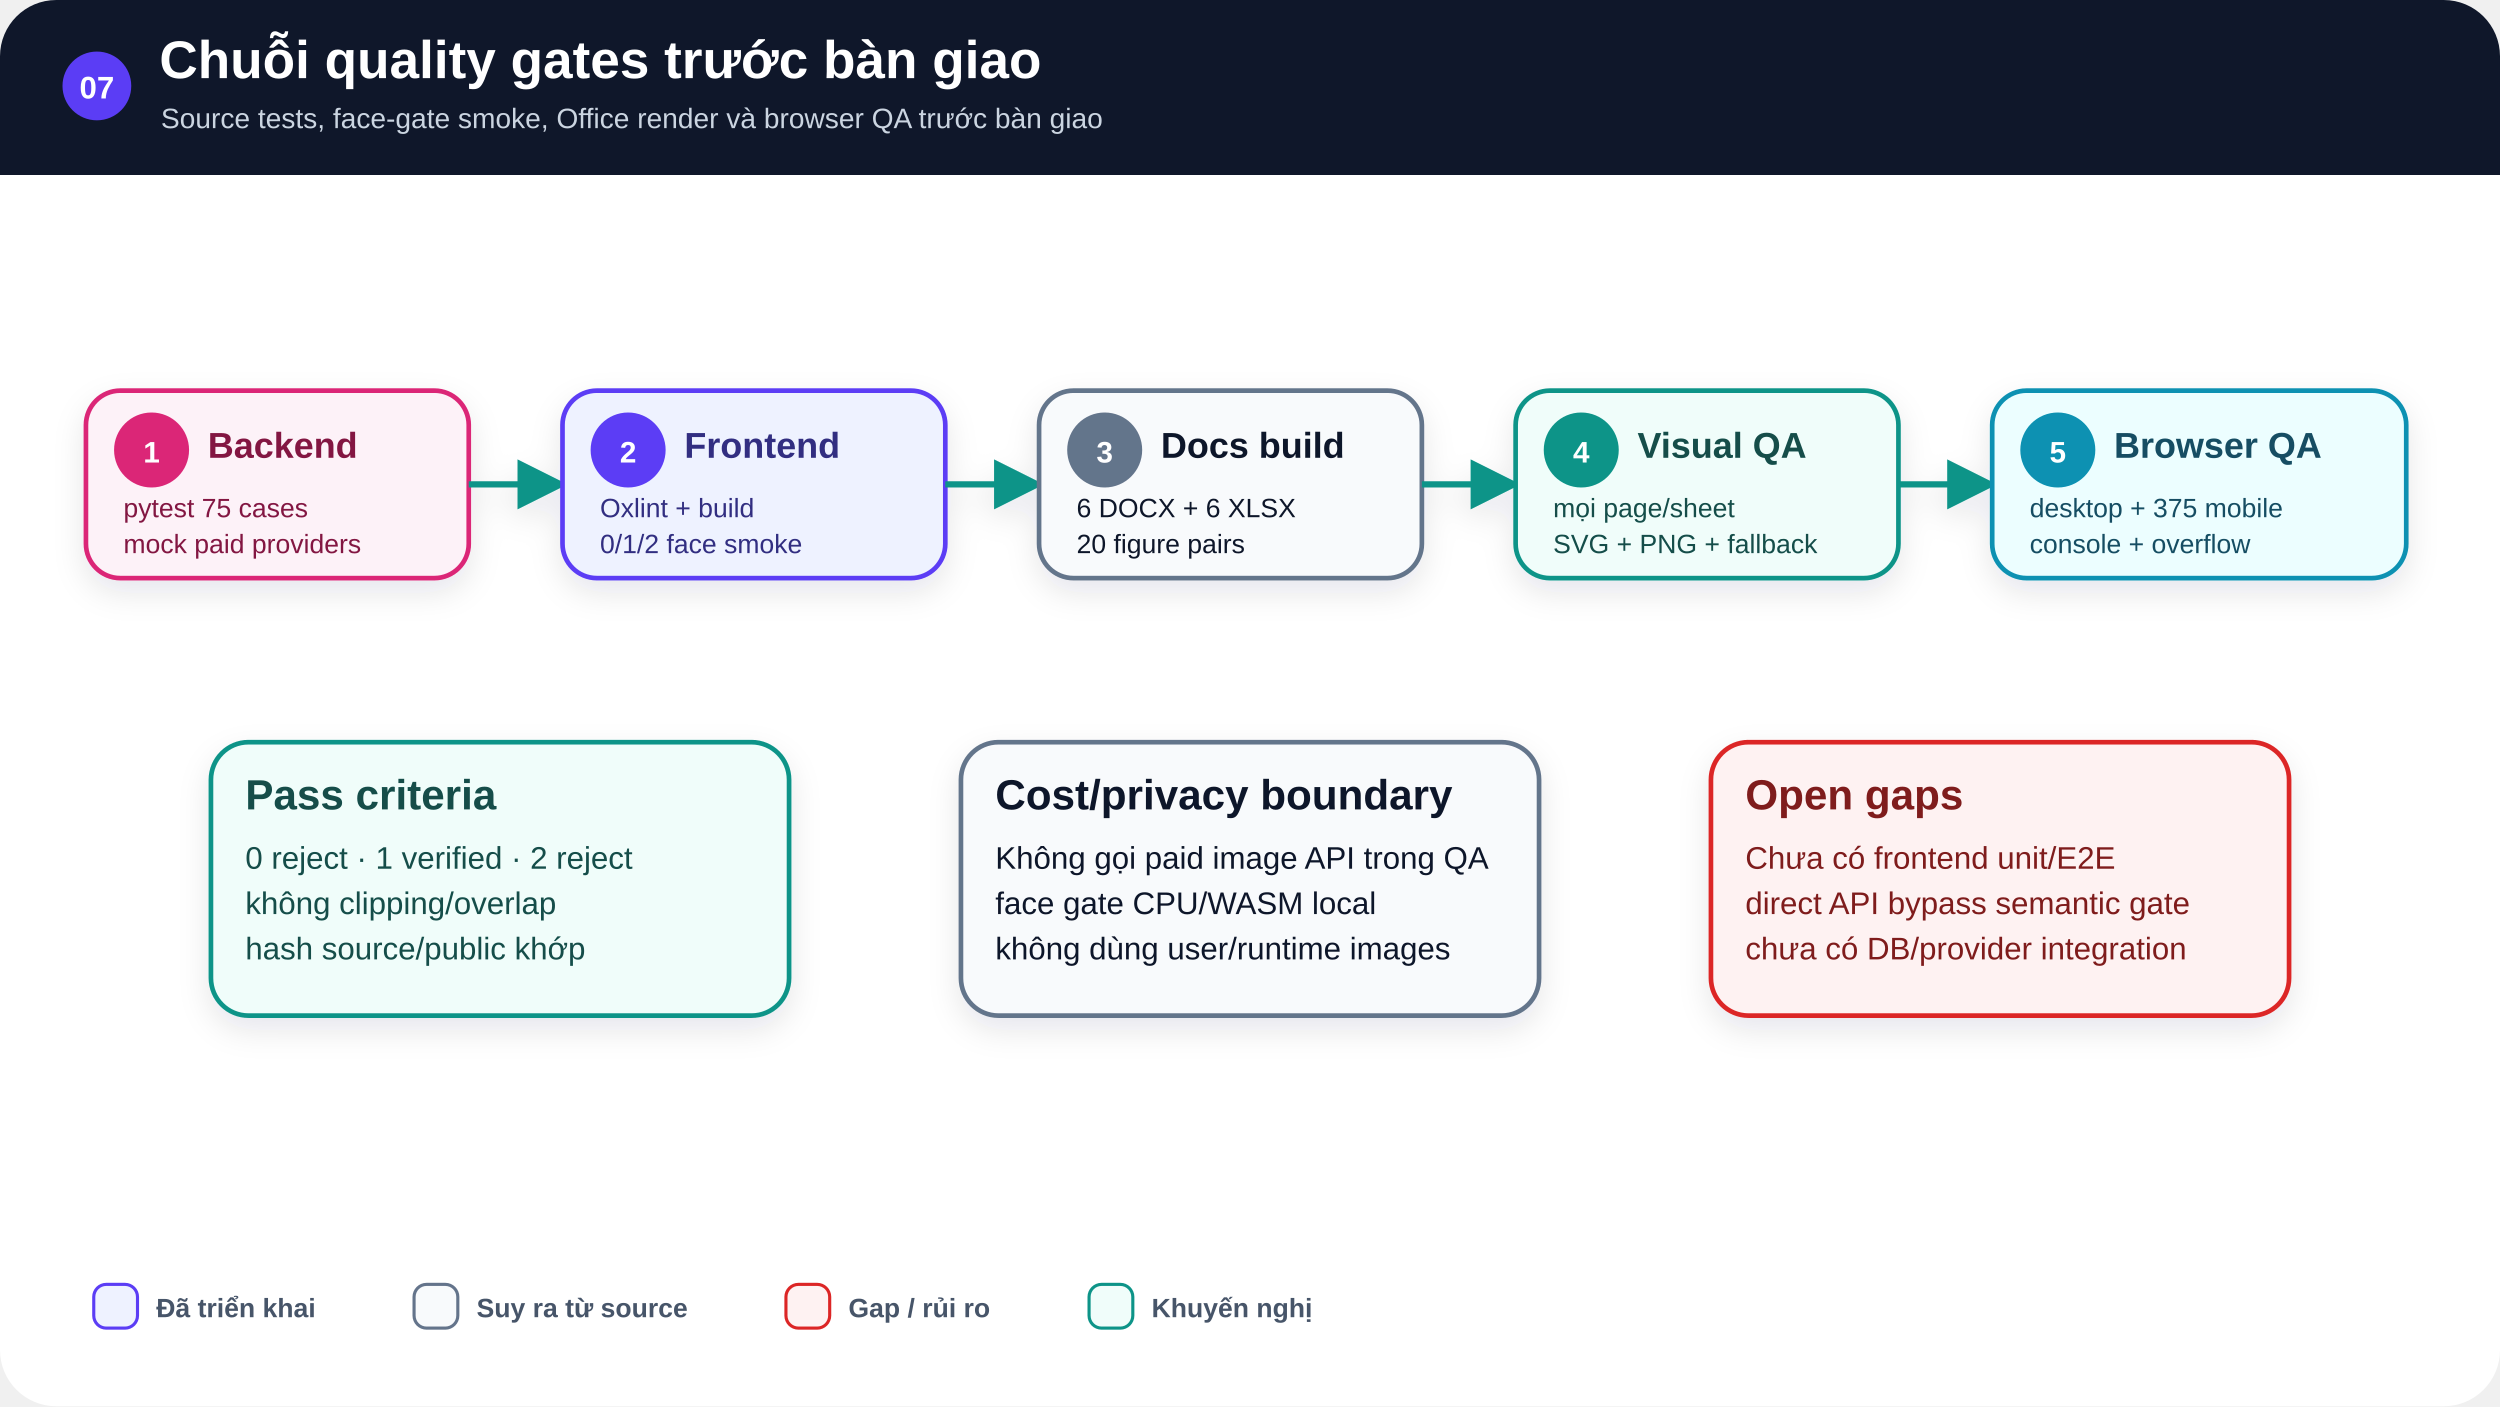
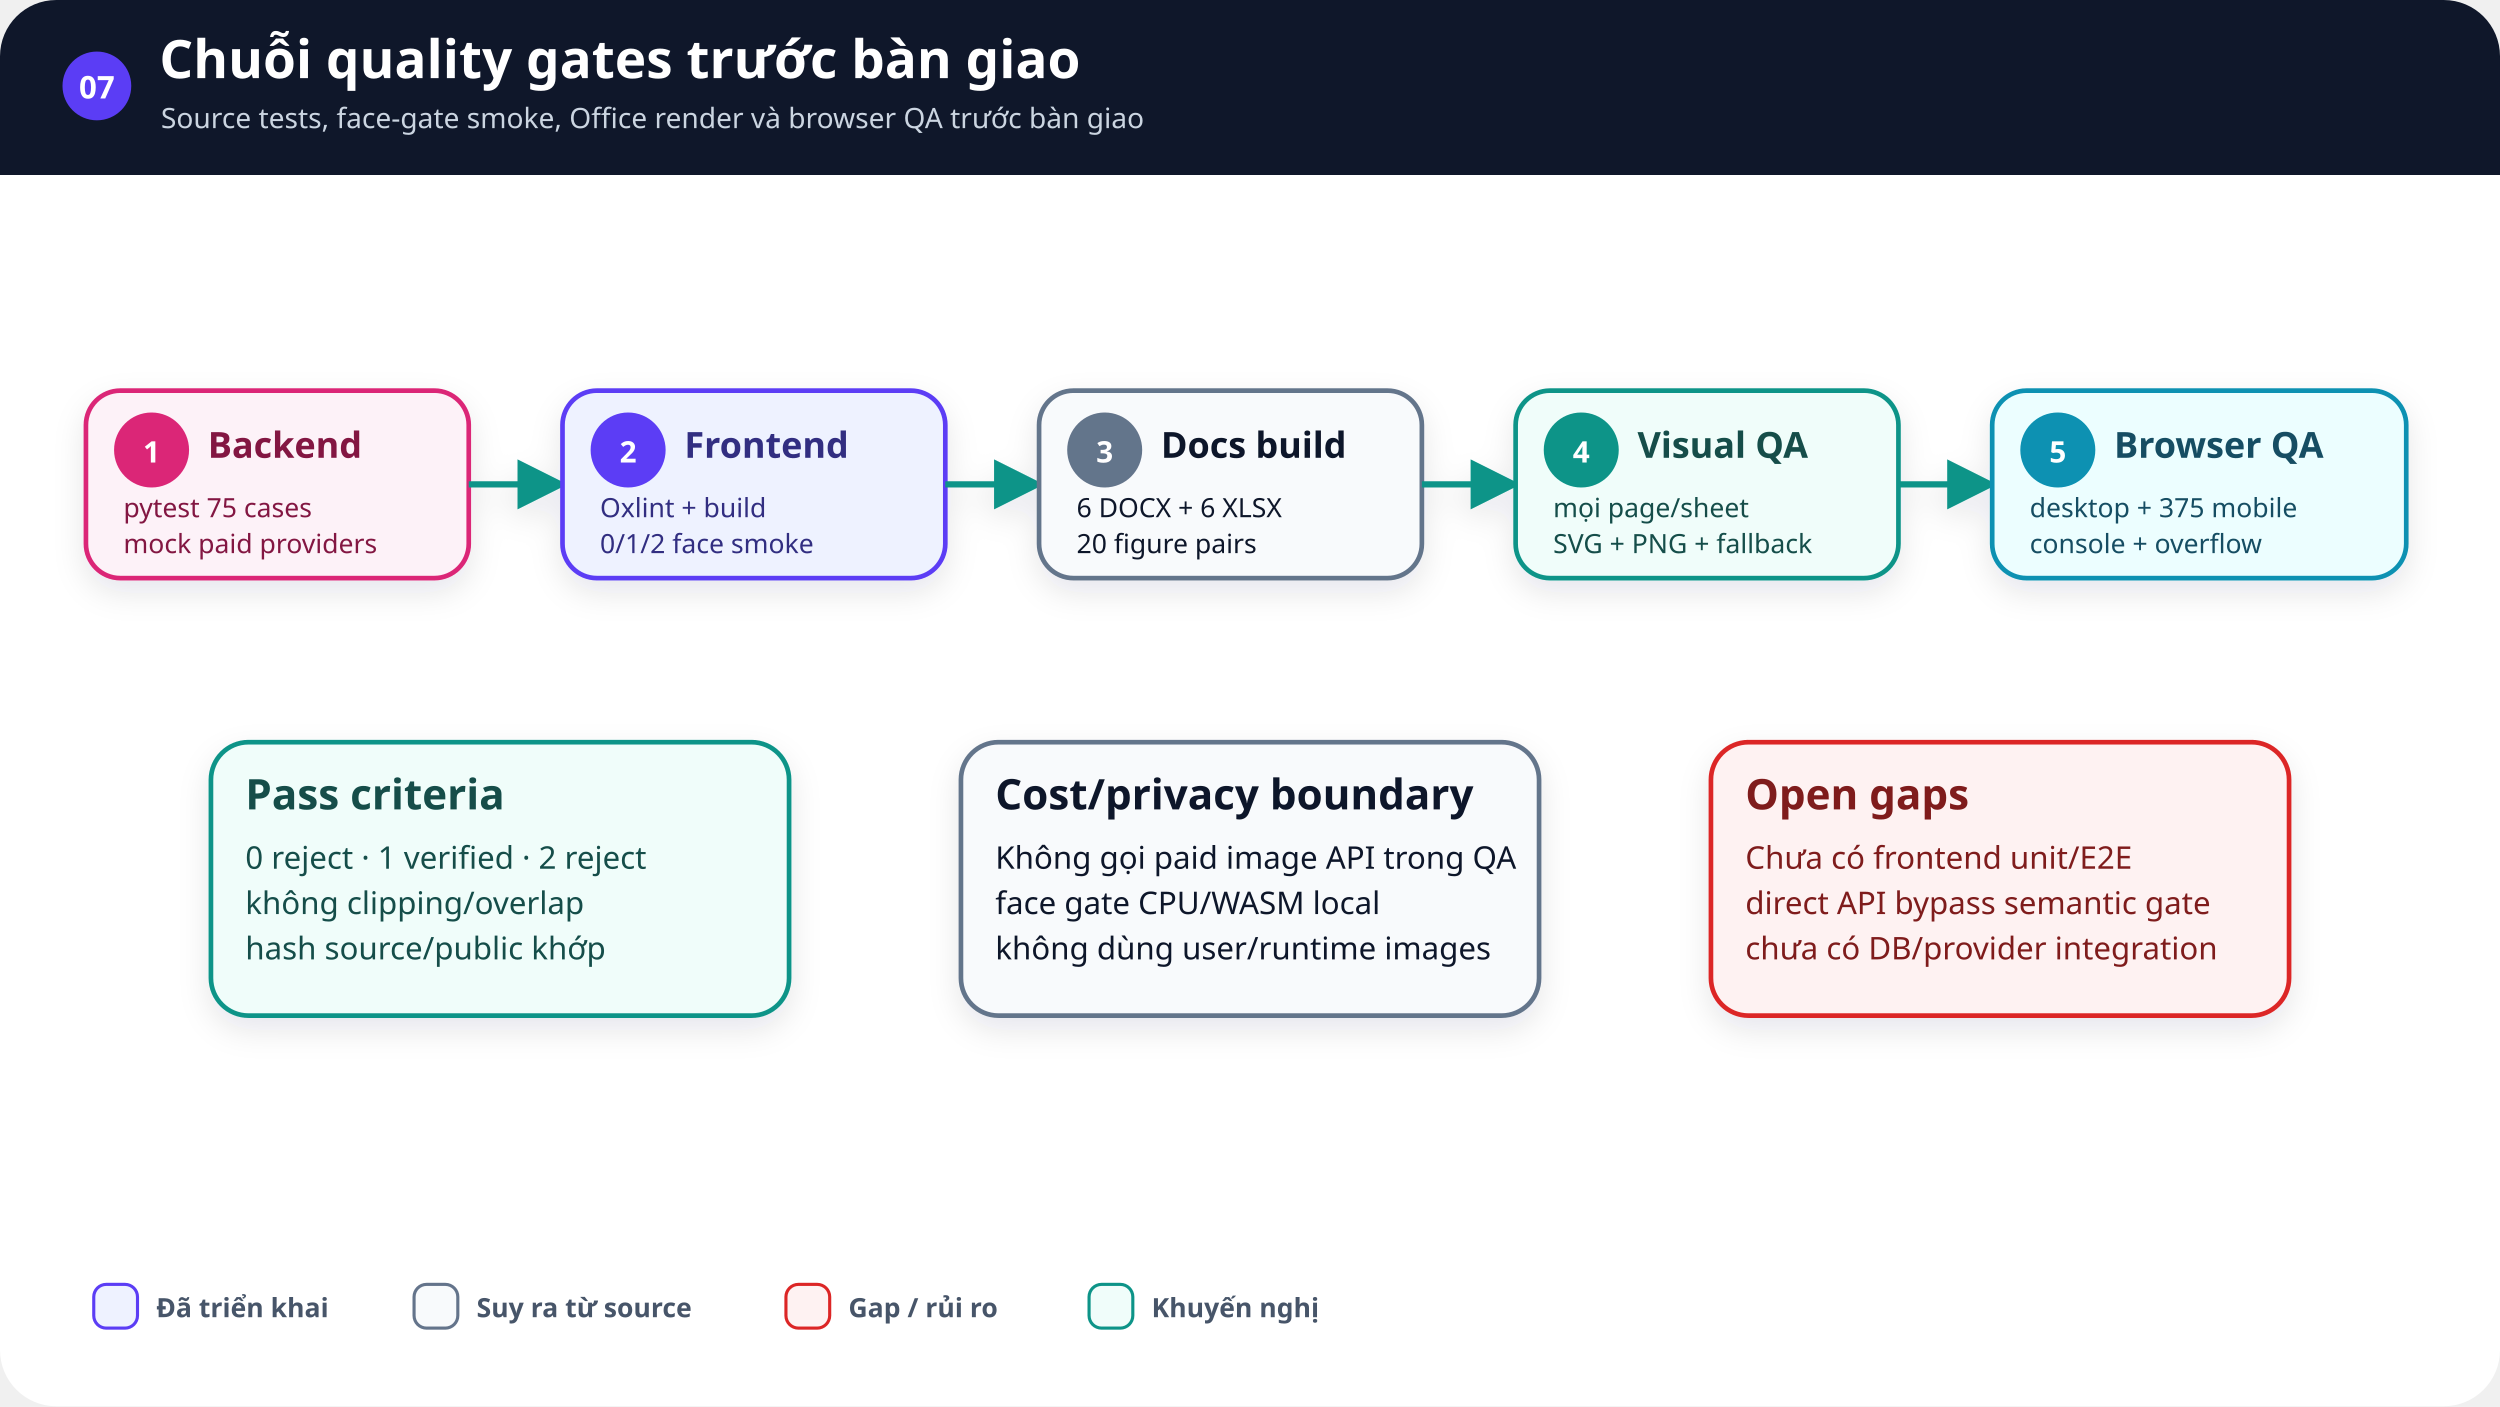
<svg xmlns="http://www.w3.org/2000/svg" width="1600" height="900" viewBox="0 0 1600 900">
  <defs>
    <filter id="shadow-quality-gates" x="-20%" y="-20%" width="140%" height="140%">
      <feDropShadow dx="0" dy="8" stdDeviation="10" flood-color="#0F172A" flood-opacity="0.10" />
    </filter>
    <marker id="arrow-quality-gates-client" viewBox="0 0 10 10" refX="9" refY="5" markerWidth="8" markerHeight="8" orient="auto-start-reverse">
      <path d="M 0 0 L 10 5 L 0 10 z" fill="#0891B2" />
    </marker>
    <marker id="arrow-quality-gates-frontend" viewBox="0 0 10 10" refX="9" refY="5" markerWidth="8" markerHeight="8" orient="auto-start-reverse">
      <path d="M 0 0 L 10 5 L 0 10 z" fill="#5B3DF5" />
    </marker>
    <marker id="arrow-quality-gates-backend" viewBox="0 0 10 10" refX="9" refY="5" markerWidth="8" markerHeight="8" orient="auto-start-reverse">
      <path d="M 0 0 L 10 5 L 0 10 z" fill="#DB2777" />
    </marker>
    <marker id="arrow-quality-gates-data" viewBox="0 0 10 10" refX="9" refY="5" markerWidth="8" markerHeight="8" orient="auto-start-reverse">
      <path d="M 0 0 L 10 5 L 0 10 z" fill="#059669" />
    </marker>
    <marker id="arrow-quality-gates-external" viewBox="0 0 10 10" refX="9" refY="5" markerWidth="8" markerHeight="8" orient="auto-start-reverse">
      <path d="M 0 0 L 10 5 L 0 10 z" fill="#EA580C" />
    </marker>
    <marker id="arrow-quality-gates-quality" viewBox="0 0 10 10" refX="9" refY="5" markerWidth="8" markerHeight="8" orient="auto-start-reverse">
      <path d="M 0 0 L 10 5 L 0 10 z" fill="#0D9488" />
    </marker>
    <marker id="arrow-quality-gates-risk" viewBox="0 0 10 10" refX="9" refY="5" markerWidth="8" markerHeight="8" orient="auto-start-reverse">
      <path d="M 0 0 L 10 5 L 0 10 z" fill="#DC2626" />
    </marker>
    <marker id="arrow-quality-gates-neutral" viewBox="0 0 10 10" refX="9" refY="5" markerWidth="8" markerHeight="8" orient="auto-start-reverse">
      <path d="M 0 0 L 10 5 L 0 10 z" fill="#64748B" />
    </marker>
    <marker id="arrow-quality-gates-ink" viewBox="0 0 10 10" refX="9" refY="5" markerWidth="8" markerHeight="8" orient="auto-start-reverse">
      <path d="M 0 0 L 10 5 L 0 10 z" fill="#0F172A" />
    </marker>
  </defs>
  <rect width="1600" height="900" rx="36" fill="#FFFFFF" />
  <rect x="0" y="0" width="1600" height="112" rx="36" fill="#0F172A" />
  <rect x="0" y="76" width="1600" height="36" fill="#0F172A" />
  <circle cx="62" cy="55" r="22" fill="#5B3DF5" />
-   <text x="62" y="63" text-anchor="middle" fill="#FFFFFF" font-family="Arial, sans-serif" font-size="20" font-weight="800">07</text>
-   <text x="102" y="50" text-anchor="start" fill="#FFFFFF" font-family="Arial, sans-serif" font-size="34" font-weight="800">Chuỗi quality gates trước bàn giao</text>
-   <text x="103" y="82" text-anchor="start" fill="#CBD5E1" font-family="Arial, sans-serif" font-size="18" font-weight="500">Source tests, face-gate smoke, Office render và browser QA trước bàn giao</text>
+   <text x="62" y="63" text-anchor="middle" fill="#FFFFFF" font-family="'Segoe UI', system-ui, -apple-system, 'Noto Sans', sans-serif" font-size="20" font-weight="800">07</text>
+   <text x="102" y="50" text-anchor="start" fill="#FFFFFF" font-family="'Segoe UI', system-ui, -apple-system, 'Noto Sans', sans-serif" font-size="34" font-weight="800">Chuỗi quality gates trước bàn giao</text>
+   <text x="103" y="82" text-anchor="start" fill="#CBD5E1" font-family="'Segoe UI', system-ui, -apple-system, 'Noto Sans', sans-serif" font-size="18" font-weight="500">Source tests, face-gate smoke, Office render và browser QA trước bàn giao</text>
  <g filter="url(#shadow-quality-gates)">
    <g>
      <rect x="55" y="250" width="245" height="120" rx="22" fill="#FDF2F8" stroke="#DB2777" stroke-width="3" />
      <circle cx="97" cy="288" r="24" fill="#DB2777" />
-       <text x="97" y="296" text-anchor="middle" fill="#FFFFFF" font-family="Arial, sans-serif" font-size="19" font-weight="800">1</text>
-       <text x="133" y="293" text-anchor="start" fill="#831843" font-family="Arial, sans-serif" font-size="23" font-weight="800">Backend</text>
-       <text x="79" y="331" text-anchor="start" fill="#831843" font-family="Arial, sans-serif" font-size="17" font-weight="500">
+       <text x="97" y="296" text-anchor="middle" fill="#FFFFFF" font-family="'Segoe UI', system-ui, -apple-system, 'Noto Sans', sans-serif" font-size="19" font-weight="800">1</text>
+       <text x="133" y="293" text-anchor="start" fill="#831843" font-family="'Segoe UI', system-ui, -apple-system, 'Noto Sans', sans-serif" font-size="23" font-weight="800">Backend</text>
+       <text x="79" y="331" text-anchor="start" fill="#831843" font-family="'Segoe UI', system-ui, -apple-system, 'Noto Sans', sans-serif" font-size="17" font-weight="500">
        <tspan x="79" dy="0">pytest 75 cases</tspan>
        <tspan x="79" dy="23">mock paid providers</tspan>
      </text>
    </g>
    <g>
      <path d="M 300 310 L 360 310" fill="none" stroke="#0D9488" stroke-width="4" marker-end="url(#arrow-quality-gates-quality)" />
    </g>
    <g>
      <rect x="360" y="250" width="245" height="120" rx="22" fill="#EEF2FF" stroke="#5B3DF5" stroke-width="3" />
      <circle cx="402" cy="288" r="24" fill="#5B3DF5" />
-       <text x="402" y="296" text-anchor="middle" fill="#FFFFFF" font-family="Arial, sans-serif" font-size="19" font-weight="800">2</text>
-       <text x="438" y="293" text-anchor="start" fill="#312E81" font-family="Arial, sans-serif" font-size="23" font-weight="800">Frontend</text>
-       <text x="384" y="331" text-anchor="start" fill="#312E81" font-family="Arial, sans-serif" font-size="17" font-weight="500">
+       <text x="402" y="296" text-anchor="middle" fill="#FFFFFF" font-family="'Segoe UI', system-ui, -apple-system, 'Noto Sans', sans-serif" font-size="19" font-weight="800">2</text>
+       <text x="438" y="293" text-anchor="start" fill="#312E81" font-family="'Segoe UI', system-ui, -apple-system, 'Noto Sans', sans-serif" font-size="23" font-weight="800">Frontend</text>
+       <text x="384" y="331" text-anchor="start" fill="#312E81" font-family="'Segoe UI', system-ui, -apple-system, 'Noto Sans', sans-serif" font-size="17" font-weight="500">
        <tspan x="384" dy="0">Oxlint + build</tspan>
        <tspan x="384" dy="23">0/1/2 face smoke</tspan>
      </text>
    </g>
    <g>
      <path d="M 605 310 L 665 310" fill="none" stroke="#0D9488" stroke-width="4" marker-end="url(#arrow-quality-gates-quality)" />
    </g>
    <g>
      <rect x="665" y="250" width="245" height="120" rx="22" fill="#F8FAFC" stroke="#64748B" stroke-width="3" />
      <circle cx="707" cy="288" r="24" fill="#64748B" />
-       <text x="707" y="296" text-anchor="middle" fill="#FFFFFF" font-family="Arial, sans-serif" font-size="19" font-weight="800">3</text>
-       <text x="743" y="293" text-anchor="start" fill="#0F172A" font-family="Arial, sans-serif" font-size="23" font-weight="800">Docs build</text>
-       <text x="689" y="331" text-anchor="start" fill="#0F172A" font-family="Arial, sans-serif" font-size="17" font-weight="500">
+       <text x="707" y="296" text-anchor="middle" fill="#FFFFFF" font-family="'Segoe UI', system-ui, -apple-system, 'Noto Sans', sans-serif" font-size="19" font-weight="800">3</text>
+       <text x="743" y="293" text-anchor="start" fill="#0F172A" font-family="'Segoe UI', system-ui, -apple-system, 'Noto Sans', sans-serif" font-size="23" font-weight="800">Docs build</text>
+       <text x="689" y="331" text-anchor="start" fill="#0F172A" font-family="'Segoe UI', system-ui, -apple-system, 'Noto Sans', sans-serif" font-size="17" font-weight="500">
        <tspan x="689" dy="0">6 DOCX + 6 XLSX</tspan>
        <tspan x="689" dy="23">20 figure pairs</tspan>
      </text>
    </g>
    <g>
      <path d="M 910 310 L 970 310" fill="none" stroke="#0D9488" stroke-width="4" marker-end="url(#arrow-quality-gates-quality)" />
    </g>
    <g>
      <rect x="970" y="250" width="245" height="120" rx="22" fill="#F0FDFA" stroke="#0D9488" stroke-width="3" />
      <circle cx="1012" cy="288" r="24" fill="#0D9488" />
-       <text x="1012" y="296" text-anchor="middle" fill="#FFFFFF" font-family="Arial, sans-serif" font-size="19" font-weight="800">4</text>
-       <text x="1048" y="293" text-anchor="start" fill="#134E4A" font-family="Arial, sans-serif" font-size="23" font-weight="800">Visual QA</text>
-       <text x="994" y="331" text-anchor="start" fill="#134E4A" font-family="Arial, sans-serif" font-size="17" font-weight="500">
+       <text x="1012" y="296" text-anchor="middle" fill="#FFFFFF" font-family="'Segoe UI', system-ui, -apple-system, 'Noto Sans', sans-serif" font-size="19" font-weight="800">4</text>
+       <text x="1048" y="293" text-anchor="start" fill="#134E4A" font-family="'Segoe UI', system-ui, -apple-system, 'Noto Sans', sans-serif" font-size="23" font-weight="800">Visual QA</text>
+       <text x="994" y="331" text-anchor="start" fill="#134E4A" font-family="'Segoe UI', system-ui, -apple-system, 'Noto Sans', sans-serif" font-size="17" font-weight="500">
        <tspan x="994" dy="0">mọi page/sheet</tspan>
        <tspan x="994" dy="23">SVG + PNG + fallback</tspan>
      </text>
    </g>
    <g>
      <path d="M 1215 310 L 1275 310" fill="none" stroke="#0D9488" stroke-width="4" marker-end="url(#arrow-quality-gates-quality)" />
    </g>
    <g>
      <rect x="1275" y="250" width="265" height="120" rx="22" fill="#ECFEFF" stroke="#0891B2" stroke-width="3" />
      <circle cx="1317" cy="288" r="24" fill="#0891B2" />
-       <text x="1317" y="296" text-anchor="middle" fill="#FFFFFF" font-family="Arial, sans-serif" font-size="19" font-weight="800">5</text>
-       <text x="1353" y="293" text-anchor="start" fill="#164E63" font-family="Arial, sans-serif" font-size="23" font-weight="800">Browser QA</text>
-       <text x="1299" y="331" text-anchor="start" fill="#164E63" font-family="Arial, sans-serif" font-size="17" font-weight="500">
+       <text x="1317" y="296" text-anchor="middle" fill="#FFFFFF" font-family="'Segoe UI', system-ui, -apple-system, 'Noto Sans', sans-serif" font-size="19" font-weight="800">5</text>
+       <text x="1353" y="293" text-anchor="start" fill="#164E63" font-family="'Segoe UI', system-ui, -apple-system, 'Noto Sans', sans-serif" font-size="23" font-weight="800">Browser QA</text>
+       <text x="1299" y="331" text-anchor="start" fill="#164E63" font-family="'Segoe UI', system-ui, -apple-system, 'Noto Sans', sans-serif" font-size="17" font-weight="500">
        <tspan x="1299" dy="0">desktop + 375 mobile</tspan>
        <tspan x="1299" dy="23">console + overflow</tspan>
      </text>
    </g>
    <g>
      <rect x="135" y="475" width="370" height="175" rx="24" fill="#F0FDFA" stroke="#0D9488" stroke-width="3" />
-       <text x="157" y="518" text-anchor="start" fill="#134E4A" font-family="Arial, sans-serif" font-size="27" font-weight="800">Pass criteria</text>
-       <text x="157" y="556" text-anchor="start" fill="#134E4A" font-family="Arial, sans-serif" font-size="20" font-weight="500">
+       <text x="157" y="518" text-anchor="start" fill="#134E4A" font-family="'Segoe UI', system-ui, -apple-system, 'Noto Sans', sans-serif" font-size="27" font-weight="800">Pass criteria</text>
+       <text x="157" y="556" text-anchor="start" fill="#134E4A" font-family="'Segoe UI', system-ui, -apple-system, 'Noto Sans', sans-serif" font-size="20" font-weight="500">
        <tspan x="157" dy="0">0 reject · 1 verified · 2 reject</tspan>
        <tspan x="157" dy="29">không clipping/overlap</tspan>
        <tspan x="157" dy="29">hash source/public khớp</tspan>
      </text>
    </g>
    <g>
      <rect x="615" y="475" width="370" height="175" rx="24" fill="#F8FAFC" stroke="#64748B" stroke-width="3" />
-       <text x="637" y="518" text-anchor="start" fill="#0F172A" font-family="Arial, sans-serif" font-size="27" font-weight="800">Cost/privacy boundary</text>
-       <text x="637" y="556" text-anchor="start" fill="#0F172A" font-family="Arial, sans-serif" font-size="20" font-weight="500">
+       <text x="637" y="518" text-anchor="start" fill="#0F172A" font-family="'Segoe UI', system-ui, -apple-system, 'Noto Sans', sans-serif" font-size="27" font-weight="800">Cost/privacy boundary</text>
+       <text x="637" y="556" text-anchor="start" fill="#0F172A" font-family="'Segoe UI', system-ui, -apple-system, 'Noto Sans', sans-serif" font-size="20" font-weight="500">
        <tspan x="637" dy="0">Không gọi paid image API trong QA</tspan>
        <tspan x="637" dy="29">face gate CPU/WASM local</tspan>
        <tspan x="637" dy="29">không dùng user/runtime images</tspan>
      </text>
    </g>
    <g>
      <rect x="1095" y="475" width="370" height="175" rx="24" fill="#FEF2F2" stroke="#DC2626" stroke-width="3" />
-       <text x="1117" y="518" text-anchor="start" fill="#7F1D1D" font-family="Arial, sans-serif" font-size="27" font-weight="800">Open gaps</text>
-       <text x="1117" y="556" text-anchor="start" fill="#7F1D1D" font-family="Arial, sans-serif" font-size="20" font-weight="500">
+       <text x="1117" y="518" text-anchor="start" fill="#7F1D1D" font-family="'Segoe UI', system-ui, -apple-system, 'Noto Sans', sans-serif" font-size="27" font-weight="800">Open gaps</text>
+       <text x="1117" y="556" text-anchor="start" fill="#7F1D1D" font-family="'Segoe UI', system-ui, -apple-system, 'Noto Sans', sans-serif" font-size="20" font-weight="500">
        <tspan x="1117" dy="0">Chưa có frontend unit/E2E</tspan>
        <tspan x="1117" dy="29">direct API bypass semantic gate</tspan>
        <tspan x="1117" dy="29">chưa có DB/provider integration</tspan>
      </text>
    </g>
  </g>
  <g>
    <rect x="60" y="822" width="28" height="28" rx="8" fill="#EEF2FF" stroke="#5B3DF5" stroke-width="2" />
-     <text x="100" y="843" text-anchor="start" fill="#475569" font-family="Arial, sans-serif" font-size="17" font-weight="600">Đã triển khai</text>
+     <text x="100" y="843" text-anchor="start" fill="#475569" font-family="'Segoe UI', system-ui, -apple-system, 'Noto Sans', sans-serif" font-size="17" font-weight="600">Đã triển khai</text>
    <rect x="265" y="822" width="28" height="28" rx="8" fill="#F8FAFC" stroke="#64748B" stroke-width="2" />
-     <text x="305" y="843" text-anchor="start" fill="#475569" font-family="Arial, sans-serif" font-size="17" font-weight="600">Suy ra từ source</text>
+     <text x="305" y="843" text-anchor="start" fill="#475569" font-family="'Segoe UI', system-ui, -apple-system, 'Noto Sans', sans-serif" font-size="17" font-weight="600">Suy ra từ source</text>
    <rect x="503" y="822" width="28" height="28" rx="8" fill="#FEF2F2" stroke="#DC2626" stroke-width="2" />
-     <text x="543" y="843" text-anchor="start" fill="#475569" font-family="Arial, sans-serif" font-size="17" font-weight="600">Gap / rủi ro</text>
+     <text x="543" y="843" text-anchor="start" fill="#475569" font-family="'Segoe UI', system-ui, -apple-system, 'Noto Sans', sans-serif" font-size="17" font-weight="600">Gap / rủi ro</text>
    <rect x="697" y="822" width="28" height="28" rx="8" fill="#F0FDFA" stroke="#0D9488" stroke-width="2" />
-     <text x="737" y="843" text-anchor="start" fill="#475569" font-family="Arial, sans-serif" font-size="17" font-weight="600">Khuyến nghị</text>
+     <text x="737" y="843" text-anchor="start" fill="#475569" font-family="'Segoe UI', system-ui, -apple-system, 'Noto Sans', sans-serif" font-size="17" font-weight="600">Khuyến nghị</text>
  </g>
</svg>
